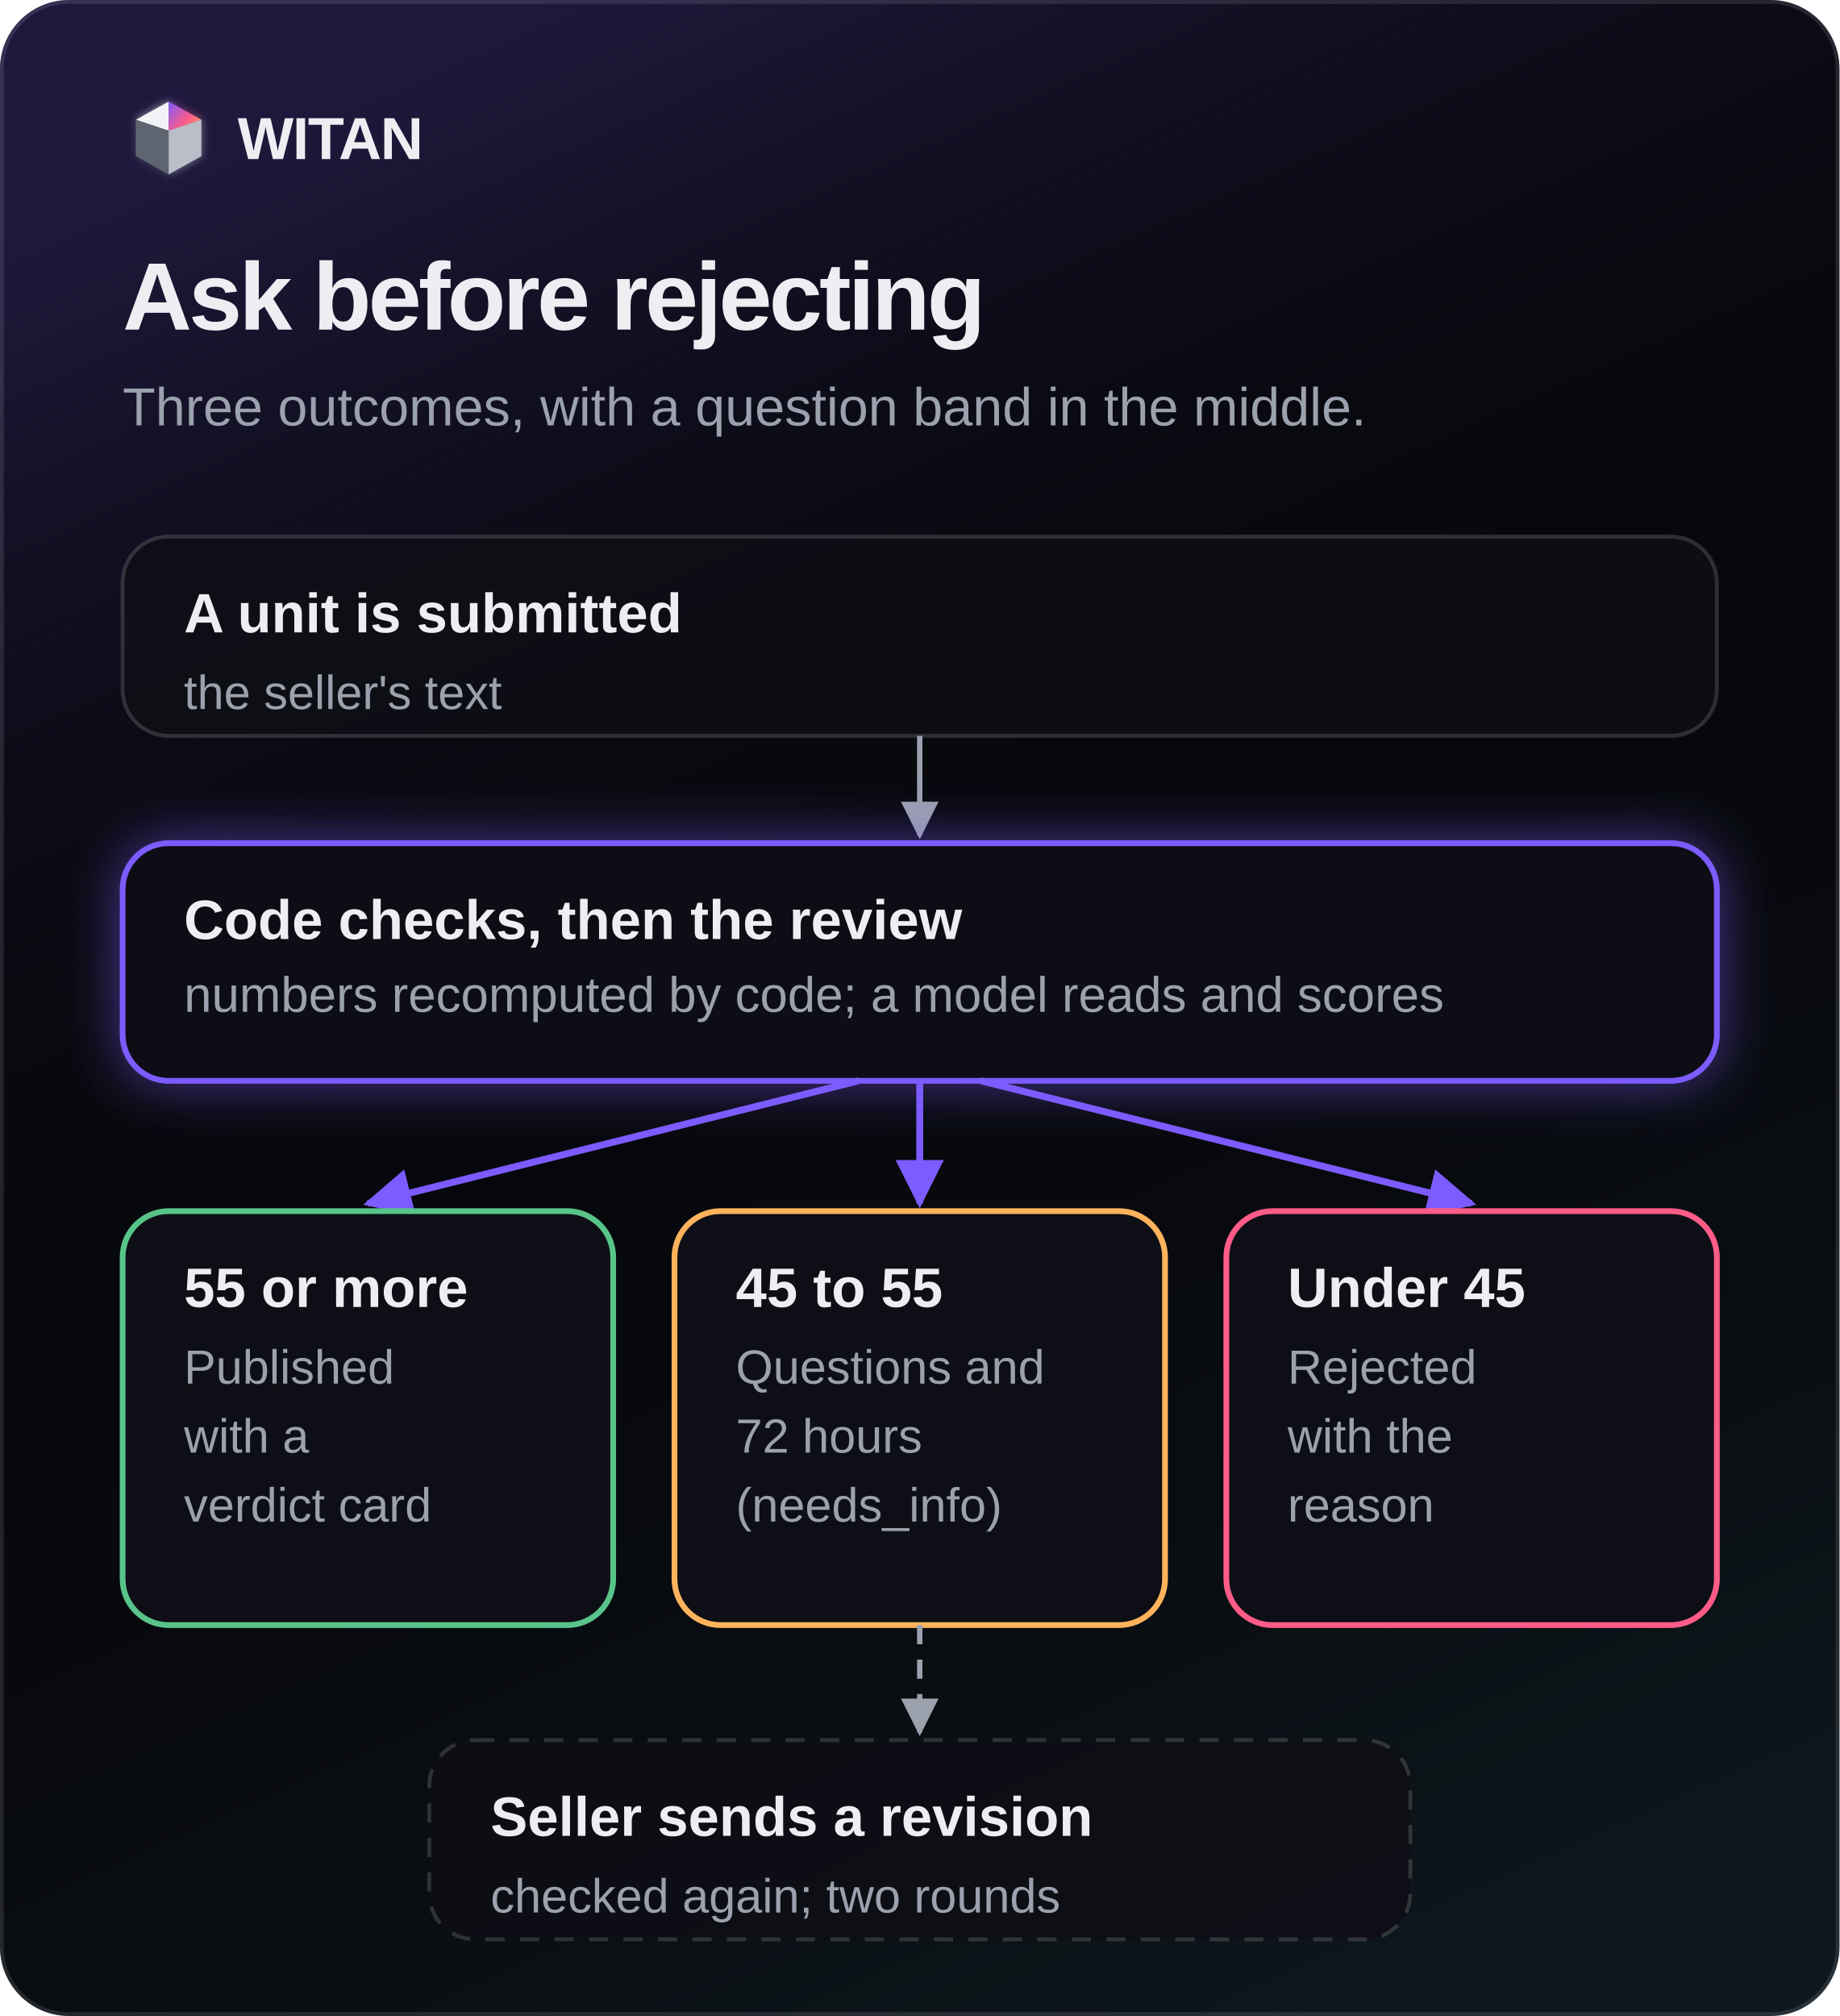
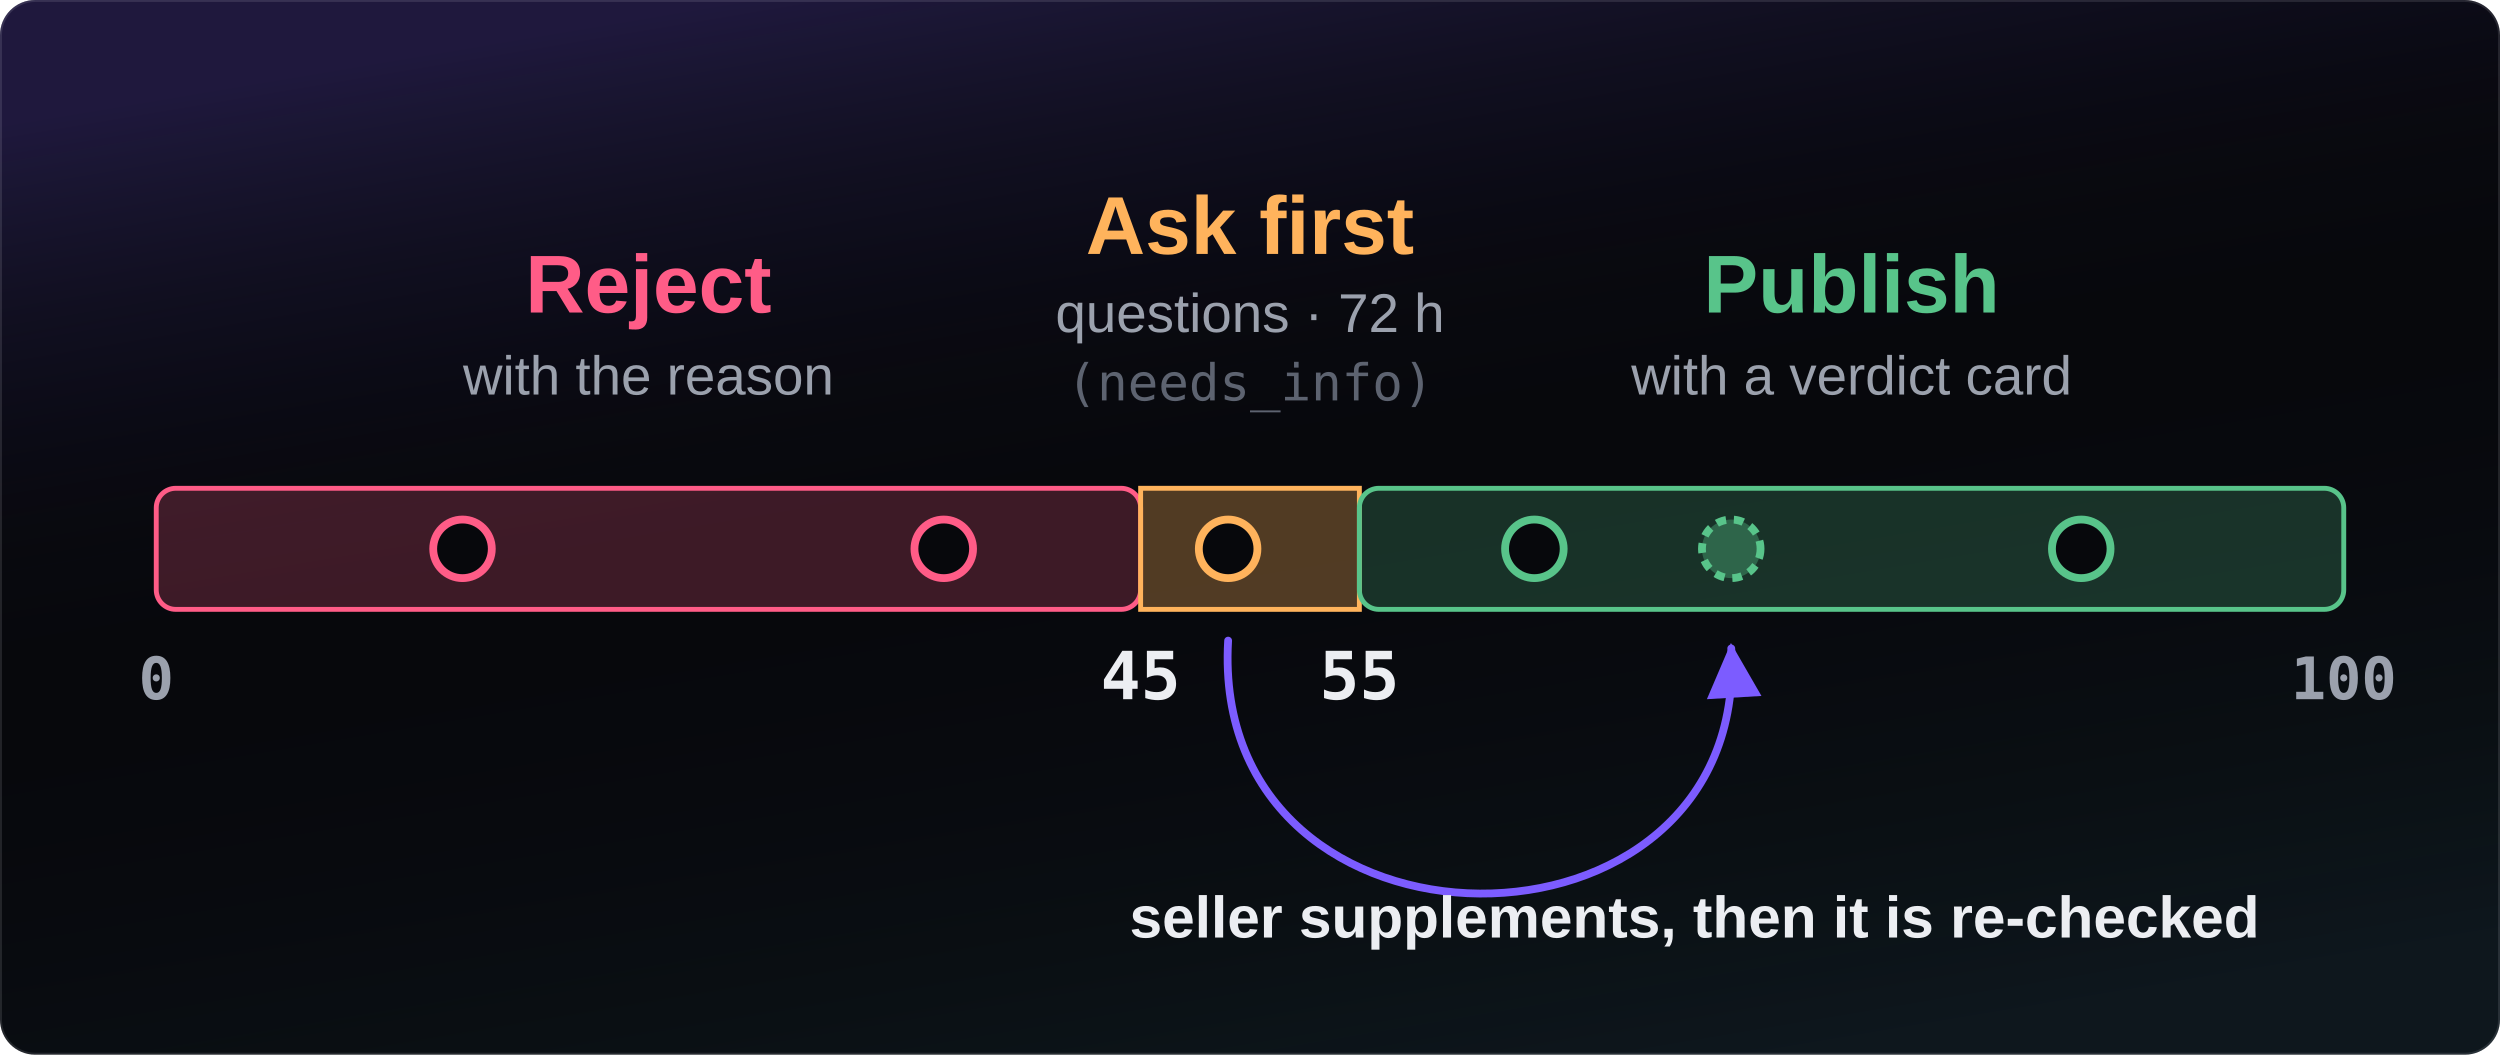
- <svg xmlns="http://www.w3.org/2000/svg" viewBox="0 0 480 526" width="480" height="526" role="img" aria-label="The review: a submission gets code checks and a score; 55 or more is published with a verdict card, 45 to 55 gets questions and 72 hours, under 45 is rejected" font-family="'Wanted Sans Variable', 'Wanted Sans', 'Segoe UI', 'Helvetica Neue', Arial, sans-serif" text-rendering="geometricPrecision">
+ <svg xmlns="http://www.w3.org/2000/svg" viewBox="0 0 1280 540" width="1280" height="540" role="img" aria-label="The review's score axis from 0 to 100: under 45 is rejected with the reason, 45 to 55 gets questions and 72 hours and, after the seller supplements, is checked again, 55 or more is published with a verdict card" font-family="'Wanted Sans Variable', 'Wanted Sans', 'Segoe UI', 'Helvetica Neue', Arial, sans-serif" text-rendering="geometricPrecision">
  <defs>
    <marker id="arrow" viewBox="0 0 10 10" refX="9" refY="5" markerWidth="7" markerHeight="7" orient="auto-start-reverse">
      <path d="M0 0L10 5L0 10z" fill="#9BA1AD" />
    </marker>
    <marker id="arrow-v" viewBox="0 0 10 10" refX="9" refY="5" markerWidth="7" markerHeight="7" orient="auto-start-reverse">
      <path d="M0 0L10 5L0 10z" fill="#7C5CFF" />
    </marker>
    <marker id="arrow-a" viewBox="0 0 10 10" refX="9" refY="5" markerWidth="7" markerHeight="7" orient="auto-start-reverse">
      <path d="M0 0L10 5L0 10z" fill="#FFB35C" />
    </marker>
    <linearGradient id="aurora" x1="12" y1="2" x2="21" y2="10" gradientUnits="userSpaceOnUse">
      <stop offset="0" stop-color="#7C5CFF" />
      <stop offset=".6" stop-color="#FF5C87" />
      <stop offset="1" stop-color="#FFB35C" />
    </linearGradient>
    <linearGradient id="aurora-h" x1="0" y1="0" x2="1" y2="0">
      <stop offset="0" stop-color="#7C5CFF" />
      <stop offset="1" stop-color="#5EE0FF" />
    </linearGradient>
    <linearGradient id="aurora-v" x1="0" y1="1" x2="0" y2="0">
      <stop offset="0" stop-color="#7C5CFF" />
      <stop offset="1" stop-color="#5EE0FF" />
    </linearGradient>
    <linearGradient id="tint" x1=".3" y1="0" x2=".7" y2="1">
      <stop offset="0" stop-color="#7C5CFF" stop-opacity=".2" />
      <stop offset=".46" stop-color="#07080C" stop-opacity="0" />
      <stop offset="1" stop-color="#5EE0FF" stop-opacity=".07" />
    </linearGradient>
    <filter id="glow-v" x="-50%" y="-50%" width="200%" height="200%">
      <feDropShadow dx="0" dy="0" stdDeviation="7" flood-color="#7C5CFF" flood-opacity="0.55" />
    </filter>
    <filter id="glow-w" x="-50%" y="-50%" width="200%" height="200%">
      <feDropShadow dx="0" dy="0" stdDeviation="2.5" flood-color="#ECEEF2" flood-opacity="0.45" />
    </filter>
    <filter id="glow-g" x="-50%" y="-50%" width="200%" height="200%">
      <feDropShadow dx="0" dy="0" stdDeviation="4" flood-color="#58C48A" flood-opacity="0.8" />
    </filter>
    <filter id="glow-a" x="-50%" y="-50%" width="200%" height="200%">
      <feDropShadow dx="0" dy="0" stdDeviation="4" flood-color="#FFB35C" flood-opacity="0.45" />
    </filter>
    <filter id="blur-mark" x="-50%" y="-50%" width="200%" height="200%">
      <feGaussianBlur stdDeviation="1.2" />
    </filter>
  </defs>
-   <rect width="480" height="526" rx="18" fill="#07080C" />
-   <rect width="480" height="526" rx="18" fill="url(#tint)" />
-   <rect x=".5" y=".5" width="479" height="525" rx="17.5" fill="none" stroke="#ECEEF2" stroke-opacity=".12" />
-   <g transform="translate(32.6 24.6) scale(0.95)" filter="url(#blur-mark)" opacity=".6">
-     <polygon points="3,7 12,2 12,10" fill="#F2F3F7" />
-     <polygon points="12,2 21,7 12,10" fill="url(#aurora)" />
-     <polygon points="21,7 21,17 12,22 12,10" fill="#B9BEC9" />
-     <polygon points="3,7 12,10 12,22 3,17" fill="#5E6470" />
-   </g>
-   <g transform="translate(32.6 24.6) scale(0.95)">
-     <polygon points="3,7 12,2 12,10" fill="#F2F3F7" />
-     <polygon points="12,2 21,7 12,10" fill="url(#aurora)" />
-     <polygon points="21,7 21,17 12,22 12,10" fill="#B9BEC9" />
-     <polygon points="3,7 12,10 12,22 3,17" fill="#5E6470" />
-   </g>
-   <text x="62" y="41.5" font-size="15.5" font-weight="700" letter-spacing="-0.3" fill="#ECEEF2">WITAN</text>
-   <text x="32" y="86" font-size="25" font-weight="800" letter-spacing="-0.8" fill="#ECEEF2">Ask before rejecting</text>
-   <text x="32" y="111" font-size="14" fill="#9BA1AD">Three outcomes, with a question band in the middle.</text>
-   <g transform="translate(0 40)">
-     <rect x="32" y="100" width="416" height="52" rx="12" fill="#0E0F16" fill-opacity=".86" stroke="#ECEEF2" stroke-opacity=".16" />
-     <text x="48" y="125" font-size="14.5" font-weight="600" fill="#ECEEF2" text-anchor="start" xml:space="preserve">A unit is submitted</text>
-     <text x="48" y="145" font-size="12.5" font-weight="400" fill="#9BA1AD" text-anchor="start" xml:space="preserve">the seller's text</text>
-     <path d="M240 152L240 178" fill="none" stroke="#9BA1AD" stroke-width="1.4" marker-end="url(#arrow)" />
-     <rect x="32" y="180" width="416" height="62" rx="12" fill="#0E0F16" stroke="#7C5CFF" stroke-width="1.5" filter="url(#glow-v)" />
-     <text x="48" y="205" font-size="14.5" font-weight="600" fill="#ECEEF2" text-anchor="start" xml:space="preserve">Code checks, then the review</text>
-     <text x="48" y="224" font-size="13" font-weight="400" fill="#9BA1AD" text-anchor="start" xml:space="preserve">numbers recomputed by code; a model reads and scores</text>
-     <path d="M224 242L96 274" fill="none" stroke="#7C5CFF" stroke-width="1.8" marker-end="url(#arrow-v)" />
-     <path d="M240 242L240 274" fill="none" stroke="#7C5CFF" stroke-width="1.8" marker-end="url(#arrow-v)" />
-     <path d="M256 242L384 274" fill="none" stroke="#7C5CFF" stroke-width="1.8" marker-end="url(#arrow-v)" />
-     <rect x="32" y="276" width="128" height="108" rx="12" fill="#0E0F16" stroke="#58C48A" stroke-width="1.5" />
-     <text x="48" y="301" font-size="14.5" font-weight="600" fill="#ECEEF2" text-anchor="start" xml:space="preserve">55 or more</text>
-     <text x="48" y="321" font-size="12.5" font-weight="400" fill="#9BA1AD" text-anchor="start" xml:space="preserve">Published</text>
-     <text x="48" y="339" font-size="12.5" font-weight="400" fill="#9BA1AD" text-anchor="start" xml:space="preserve">with a</text>
-     <text x="48" y="357" font-size="12.5" font-weight="400" fill="#9BA1AD" text-anchor="start" xml:space="preserve">verdict card</text>
-     <rect x="176" y="276" width="128" height="108" rx="12" fill="#0E0F16" stroke="#FFB35C" stroke-width="1.5" />
-     <text x="192" y="301" font-size="14.5" font-weight="600" fill="#ECEEF2" text-anchor="start" xml:space="preserve">45 to 55</text>
-     <text x="192" y="321" font-size="12.5" font-weight="400" fill="#9BA1AD" text-anchor="start" xml:space="preserve">Questions and</text>
-     <text x="192" y="339" font-size="12.5" font-weight="400" fill="#9BA1AD" text-anchor="start" xml:space="preserve">72 hours</text>
-     <text x="192" y="357" font-size="12.5" font-weight="400" fill="#9BA1AD" text-anchor="start" xml:space="preserve">(needs_info)</text>
-     <rect x="320" y="276" width="128" height="108" rx="12" fill="#0E0F16" stroke="#FF5C87" stroke-width="1.5" />
-     <text x="336" y="301" font-size="14.5" font-weight="600" fill="#ECEEF2" text-anchor="start" xml:space="preserve">Under 45</text>
-     <text x="336" y="321" font-size="12.5" font-weight="400" fill="#9BA1AD" text-anchor="start" xml:space="preserve">Rejected</text>
-     <text x="336" y="339" font-size="12.5" font-weight="400" fill="#9BA1AD" text-anchor="start" xml:space="preserve">with the</text>
-     <text x="336" y="357" font-size="12.5" font-weight="400" fill="#9BA1AD" text-anchor="start" xml:space="preserve">reason</text>
-     <path d="M240 384L240 412" fill="none" stroke-dasharray="5 4" stroke="#9BA1AD" stroke-width="1.4" marker-end="url(#arrow)" />
-     <rect x="112" y="414" width="256" height="52" rx="12" fill="#0E0F16" fill-opacity=".86" stroke="#ECEEF2" stroke-opacity=".16" stroke-dasharray="5 4" />
-     <text x="128" y="439" font-size="14.5" font-weight="600" fill="#ECEEF2" text-anchor="start" xml:space="preserve">Seller sends a revision</text>
-     <text x="128" y="459" font-size="12.5" font-weight="400" fill="#9BA1AD" text-anchor="start" xml:space="preserve">checked again; two rounds</text>
-   </g>
+   <rect width="1280" height="540" rx="18" fill="#07080C" />
+   <rect width="1280" height="540" rx="18" fill="url(#tint)" />
+   <rect x=".5" y=".5" width="1279" height="539" rx="17.5" fill="none" stroke="#ECEEF2" stroke-opacity=".12" />
+   <rect x="80.0" y="250" width="504.0" height="62" rx="10" fill="#FF5C87" fill-opacity=".22" stroke="#FF5C87" stroke-width="2.5" />
+   <rect x="584.0" y="250" width="112.0" height="62" fill="#FFB35C" fill-opacity=".3" stroke="#FFB35C" stroke-width="2.5" />
+   <rect x="696.0" y="250" width="504.0" height="62" rx="10" fill="#58C48A" fill-opacity=".22" stroke="#58C48A" stroke-width="2.5" />
+   <text x="332.0" y="160" font-size="42" font-weight="700" fill="#FF5C87" text-anchor="middle" xml:space="preserve">Reject</text>
+   <text x="332.0" y="202" font-size="28" font-weight="400" fill="#9BA1AD" text-anchor="middle" xml:space="preserve">with the reason</text>
+   <text x="640.0" y="130" font-size="42" font-weight="700" fill="#FFB35C" text-anchor="middle" xml:space="preserve">Ask first</text>
+   <text x="640.0" y="170" font-size="28" font-weight="400" fill="#9BA1AD" text-anchor="middle" xml:space="preserve">questions · 72 h</text>
+   <text x="640.0" y="205" font-size="26" font-weight="400" fill="#5D6370" text-anchor="middle" xml:space="preserve" font-family="'DM Mono', 'SFMono-Regular', Consolas, monospace">(needs_info)</text>
+   <text x="948.0" y="160" font-size="42" font-weight="700" fill="#58C48A" text-anchor="middle" xml:space="preserve">Publish</text>
+   <text x="948.0" y="202" font-size="28" font-weight="400" fill="#9BA1AD" text-anchor="middle" xml:space="preserve">with a verdict card</text>
+   <circle cx="236.8" cy="281.0" r="15" fill="#07080C" stroke="#FF5C87" stroke-width="4" />
+   <circle cx="483.2" cy="281.0" r="15" fill="#07080C" stroke="#FF5C87" stroke-width="4" />
+   <circle cx="628.8" cy="281.0" r="15" fill="#07080C" stroke="#FFB35C" stroke-width="4" />
+   <circle cx="785.6" cy="281.0" r="15" fill="#07080C" stroke="#58C48A" stroke-width="4" />
+   <circle cx="1065.6" cy="281.0" r="15" fill="#07080C" stroke="#58C48A" stroke-width="4" />
+   <text x="80.0" y="358" font-size="30" font-weight="600" fill="#9BA1AD" text-anchor="middle" xml:space="preserve" font-family="'DM Mono', 'SFMono-Regular', Consolas, monospace">0</text>
+   <text x="584.0" y="358" font-size="34" font-weight="700" fill="#ECEEF2" text-anchor="middle" xml:space="preserve" font-family="'DM Mono', 'SFMono-Regular', Consolas, monospace">45</text>
+   <text x="696.0" y="358" font-size="34" font-weight="700" fill="#ECEEF2" text-anchor="middle" xml:space="preserve" font-family="'DM Mono', 'SFMono-Regular', Consolas, monospace">55</text>
+   <text x="1200.0" y="358" font-size="30" font-weight="600" fill="#9BA1AD" text-anchor="middle" xml:space="preserve" font-family="'DM Mono', 'SFMono-Regular', Consolas, monospace">100</text>
+   <circle cx="886.4" cy="281.0" r="15" fill="#58C48A" fill-opacity=".35" stroke="#58C48A" stroke-width="4" stroke-dasharray="5 4" />
+   <path d="M628.8 328C618.8 500 896.4 500 886.4 332" fill="none" stroke="#7C5CFF" stroke-width="4" marker-end="url(#arrow-v)" stroke-linecap="round" />
+   <text x="867.6" y="480" font-size="30" font-weight="600" fill="#ECEEF2" text-anchor="middle" xml:space="preserve">seller supplements, then it is re-checked</text>
</svg>
